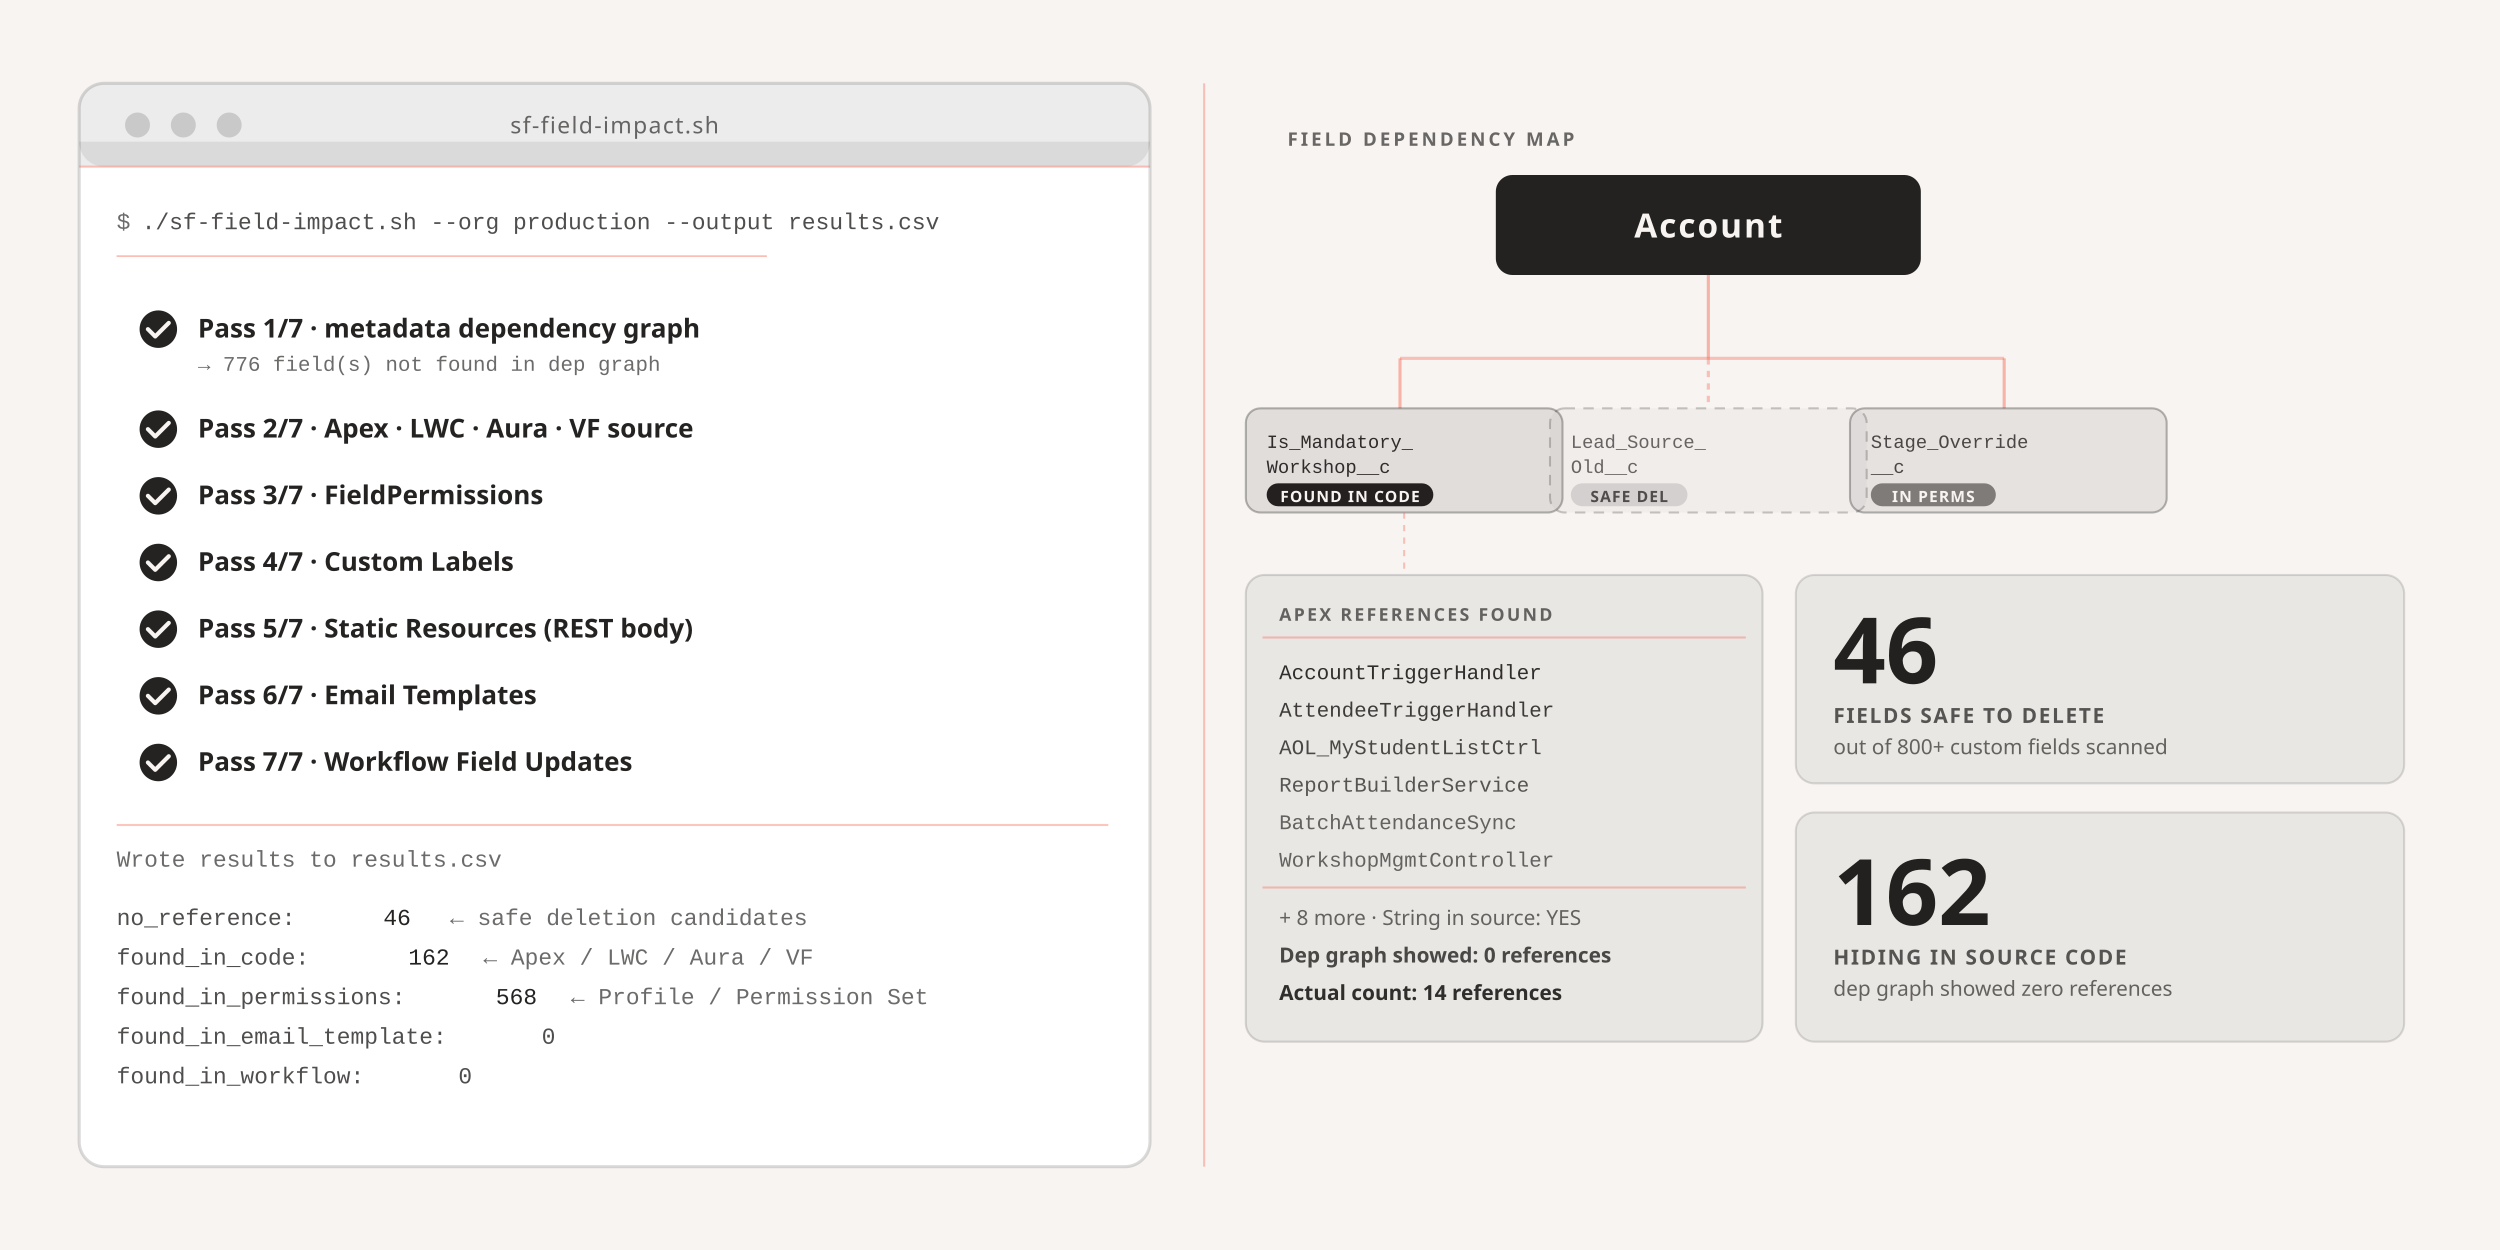
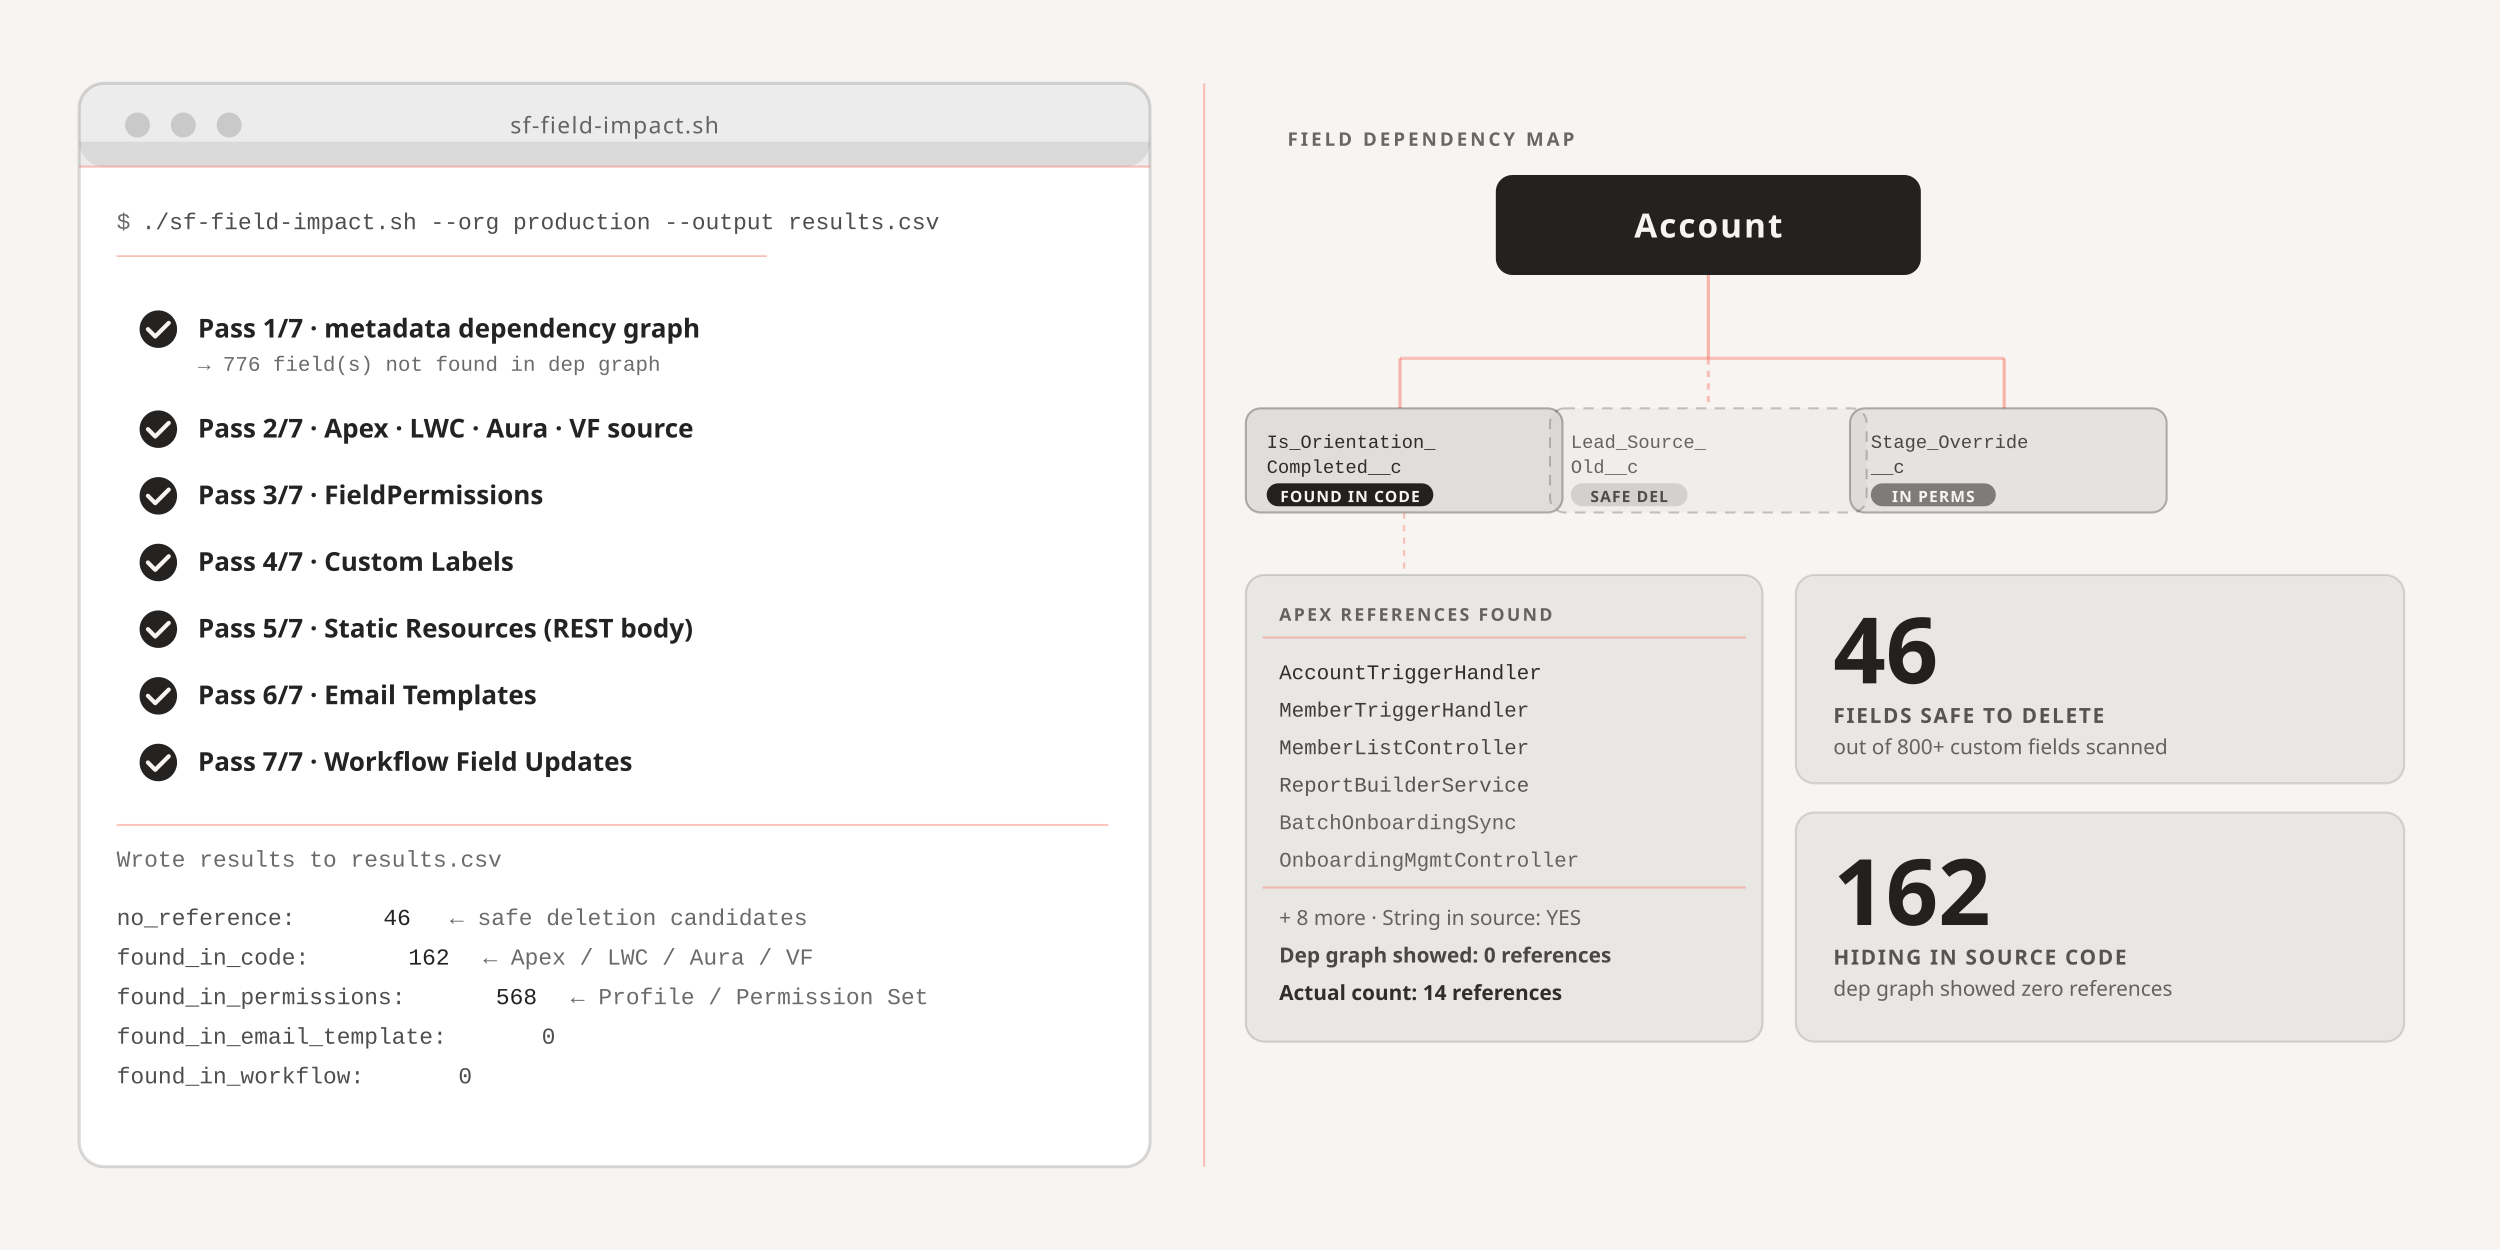
<svg xmlns="http://www.w3.org/2000/svg" viewBox="0 0 1200 600" aria-hidden="true">
  <rect width="1200" height="600" fill="#F7F4F2" />
  <line x1="578" y1="40" x2="578" y2="560" stroke="#F75A41" stroke-opacity="0.34" stroke-width="1" />
  <rect x="38" y="40" width="514" height="520" rx="12" fill="#FFFFFF" stroke="#131110" stroke-opacity="0.15" stroke-width="1.5" />
  <rect x="38" y="40" width="514" height="40" rx="12" fill="#131110" fill-opacity="0.08" />
  <rect x="38" y="68" width="514" height="12" fill="#131110" fill-opacity="0.08" />
  <line x1="38" y1="80" x2="552" y2="80" stroke="#F75A41" stroke-opacity="0.34" stroke-width="1" />
  <circle cx="66" cy="60" r="6" fill="#131110" fill-opacity="0.16" />
  <circle cx="88" cy="60" r="6" fill="#131110" fill-opacity="0.16" />
  <circle cx="110" cy="60" r="6" fill="#131110" fill-opacity="0.16" />
  <text x="295" y="64" font-family="Outfit, system-ui, sans-serif" font-size="11" fill="#131110" fill-opacity="0.62" text-anchor="middle" letter-spacing="0.06em">sf-field-impact.sh</text>
  <text x="56" y="110" font-family="'Courier New', Courier, monospace" font-size="11" fill="#131110" fill-opacity="0.62">$</text>
  <text x="68" y="110" font-family="'Courier New', Courier, monospace" font-size="11" fill="#131110" fill-opacity="0.74">./sf-field-impact.sh --org production --output results.csv</text>
  <text x="56" y="126" font-family="'Courier New', Courier, monospace" font-size="10" fill="#F75A41" fill-opacity="0.45">────────────────────────────────────────────────────</text>
  <circle cx="76" cy="158" r="9" fill="#131110" fill-opacity="0.92" />
  <path d="M71,158 L74.5,161.5 L81,155" stroke="#F7F4F2" stroke-width="2" fill="none" stroke-linecap="round" stroke-linejoin="round" />
  <text x="95" y="162" font-family="Outfit, system-ui, sans-serif" font-size="12.5" font-weight="600" fill="#131110" fill-opacity="0.92">Pass 1/7 · metadata dependency graph</text>
  <text x="95" y="178" font-family="'Courier New', Courier, monospace" font-size="10" fill="#131110" fill-opacity="0.62">  → 776 field(s) not found in dep graph</text>
  <circle cx="76" cy="206" r="9" fill="#131110" fill-opacity="0.92" />
  <path d="M71,206 L74.5,209.5 L81,203" stroke="#F7F4F2" stroke-width="2" fill="none" stroke-linecap="round" stroke-linejoin="round" />
  <text x="95" y="210" font-family="Outfit, system-ui, sans-serif" font-size="12.5" font-weight="600" fill="#131110" fill-opacity="0.92">Pass 2/7 · Apex · LWC · Aura · VF source</text>
  <circle cx="76" cy="238" r="9" fill="#131110" fill-opacity="0.92" />
  <path d="M71,238 L74.5,241.5 L81,235" stroke="#F7F4F2" stroke-width="2" fill="none" stroke-linecap="round" stroke-linejoin="round" />
  <text x="95" y="242" font-family="Outfit, system-ui, sans-serif" font-size="12.5" font-weight="600" fill="#131110" fill-opacity="0.92">Pass 3/7 · FieldPermissions</text>
  <circle cx="76" cy="270" r="9" fill="#131110" fill-opacity="0.92" />
  <path d="M71,270 L74.5,273.5 L81,267" stroke="#F7F4F2" stroke-width="2" fill="none" stroke-linecap="round" stroke-linejoin="round" />
  <text x="95" y="274" font-family="Outfit, system-ui, sans-serif" font-size="12.5" font-weight="600" fill="#131110" fill-opacity="0.92">Pass 4/7 · Custom Labels</text>
  <circle cx="76" cy="302" r="9" fill="#131110" fill-opacity="0.92" />
  <path d="M71,302 L74.5,305.5 L81,299" stroke="#F7F4F2" stroke-width="2" fill="none" stroke-linecap="round" stroke-linejoin="round" />
  <text x="95" y="306" font-family="Outfit, system-ui, sans-serif" font-size="12.5" font-weight="600" fill="#131110" fill-opacity="0.92">Pass 5/7 · Static Resources (REST body)</text>
  <circle cx="76" cy="334" r="9" fill="#131110" fill-opacity="0.92" />
  <path d="M71,334 L74.5,337.5 L81,331" stroke="#F7F4F2" stroke-width="2" fill="none" stroke-linecap="round" stroke-linejoin="round" />
  <text x="95" y="338" font-family="Outfit, system-ui, sans-serif" font-size="12.5" font-weight="600" fill="#131110" fill-opacity="0.92">Pass 6/7 · Email Templates</text>
  <circle cx="76" cy="366" r="9" fill="#131110" fill-opacity="0.92" />
  <path d="M71,366 L74.5,369.5 L81,363" stroke="#F7F4F2" stroke-width="2" fill="none" stroke-linecap="round" stroke-linejoin="round" />
  <text x="95" y="370" font-family="Outfit, system-ui, sans-serif" font-size="12.5" font-weight="600" fill="#131110" fill-opacity="0.92">Pass 7/7 · Workflow Field Updates</text>
  <line x1="56" y1="396" x2="532" y2="396" stroke="#F75A41" stroke-opacity="0.34" stroke-width="1" />
  <text x="56" y="416" font-family="'Courier New', Courier, monospace" font-size="11" fill="#131110" fill-opacity="0.62">Wrote results to results.csv</text>
  <text x="56" y="444" font-family="'Courier New', Courier, monospace" font-size="11" fill="#131110" fill-opacity="0.74">no_reference:</text>
  <text x="184" y="444" font-family="'Courier New', Courier, monospace" font-size="11" fill="#131110" fill-opacity="0.92">46</text>
  <text x="216" y="444" font-family="'Courier New', Courier, monospace" font-size="11" fill="#131110" fill-opacity="0.62">← safe deletion candidates</text>
  <text x="56" y="463" font-family="'Courier New', Courier, monospace" font-size="11" fill="#131110" fill-opacity="0.74">found_in_code:</text>
  <text x="196" y="463" font-family="'Courier New', Courier, monospace" font-size="11" fill="#131110" fill-opacity="0.92">162</text>
  <text x="232" y="463" font-family="'Courier New', Courier, monospace" font-size="11" fill="#131110" fill-opacity="0.62">← Apex / LWC / Aura / VF</text>
  <text x="56" y="482" font-family="'Courier New', Courier, monospace" font-size="11" fill="#131110" fill-opacity="0.74">found_in_permissions:</text>
  <text x="238" y="482" font-family="'Courier New', Courier, monospace" font-size="11" fill="#131110" fill-opacity="0.92">568</text>
  <text x="274" y="482" font-family="'Courier New', Courier, monospace" font-size="11" fill="#131110" fill-opacity="0.62">← Profile / Permission Set</text>
  <text x="56" y="501" font-family="'Courier New', Courier, monospace" font-size="11" fill="#131110" fill-opacity="0.74">found_in_email_template:</text>
  <text x="260" y="501" font-family="'Courier New', Courier, monospace" font-size="11" fill="#131110" fill-opacity="0.74">0</text>
  <text x="56" y="520" font-family="'Courier New', Courier, monospace" font-size="11" fill="#131110" fill-opacity="0.74">found_in_workflow:</text>
  <text x="220" y="520" font-family="'Courier New', Courier, monospace" font-size="11" fill="#131110" fill-opacity="0.74">0</text>
  <text x="618" y="70" font-family="Outfit, system-ui, sans-serif" font-size="9" font-weight="700" fill="#131110" fill-opacity="0.62" letter-spacing="0.16em">FIELD DEPENDENCY MAP</text>
  <rect x="718" y="84" width="204" height="48" rx="8" fill="#131110" fill-opacity="0.92" />
  <text x="820" y="114" font-family="Outfit, system-ui, sans-serif" font-size="16" font-weight="700" fill="#F7F4F2" text-anchor="middle" letter-spacing="0.06em">Account</text>
  <line x1="820" y1="132" x2="820" y2="172" stroke="#F75A41" stroke-opacity="0.42" stroke-width="1.5" />
  <line x1="672" y1="172" x2="962" y2="172" stroke="#F75A41" stroke-opacity="0.34" stroke-width="1.5" />
  <line x1="672" y1="172" x2="672" y2="196" stroke="#F75A41" stroke-opacity="0.42" stroke-width="1.5" />
  <line x1="820" y1="172" x2="820" y2="196" stroke="#F75A41" stroke-opacity="0.34" stroke-width="1.5" stroke-dasharray="3,3" />
  <line x1="962" y1="172" x2="962" y2="196" stroke="#F75A41" stroke-opacity="0.42" stroke-width="1.5" />
  <rect x="598" y="196" width="152" height="50" rx="7" fill="#131110" fill-opacity="0.10" stroke="#131110" stroke-opacity="0.30" stroke-width="1" />
-   <text x="608" y="215" font-family="'Courier New', Courier, monospace" font-size="9" fill="#131110" fill-opacity="0.86">Is_Mandatory_</text>
-   <text x="608" y="227" font-family="'Courier New', Courier, monospace" font-size="9" fill="#131110" fill-opacity="0.86">Workshop__c</text>
+   <text x="608" y="215" font-family="'Courier New', Courier, monospace" font-size="9" fill="#131110" fill-opacity="0.86">Is_Orientation_</text>
+   <text x="608" y="227" font-family="'Courier New', Courier, monospace" font-size="9" fill="#131110" fill-opacity="0.86">Completed__c</text>
  <rect x="608" y="232" width="80" height="11" rx="5.5" fill="#131110" fill-opacity="0.92" />
  <text x="648" y="241" font-family="Outfit, system-ui, sans-serif" font-size="7.5" font-weight="700" fill="#F7F4F2" text-anchor="middle" letter-spacing="0.07em">FOUND IN CODE</text>
  <rect x="744" y="196" width="152" height="50" rx="7" fill="#131110" fill-opacity="0.03" stroke="#131110" stroke-opacity="0.22" stroke-width="1" stroke-dasharray="5,4" />
  <text x="754" y="215" font-family="'Courier New', Courier, monospace" font-size="9" fill="#131110" fill-opacity="0.62">Lead_Source_</text>
  <text x="754" y="227" font-family="'Courier New', Courier, monospace" font-size="9" fill="#131110" fill-opacity="0.62">Old__c</text>
  <rect x="754" y="232" width="56" height="11" rx="5.5" fill="#131110" fill-opacity="0.13" />
  <text x="782" y="241" font-family="Outfit, system-ui, sans-serif" font-size="7.5" font-weight="700" fill="#131110" fill-opacity="0.68" text-anchor="middle" letter-spacing="0.07em">SAFE DEL</text>
  <rect x="888" y="196" width="152" height="50" rx="7" fill="#131110" fill-opacity="0.08" stroke="#131110" stroke-opacity="0.30" stroke-width="1" />
  <text x="898" y="215" font-family="'Courier New', Courier, monospace" font-size="9" fill="#131110" fill-opacity="0.74">Stage_Override</text>
  <text x="898" y="227" font-family="'Courier New', Courier, monospace" font-size="9" fill="#131110" fill-opacity="0.74">__c</text>
  <rect x="898" y="232" width="60" height="11" rx="5.5" fill="#131110" fill-opacity="0.49" />
  <text x="928" y="241" font-family="Outfit, system-ui, sans-serif" font-size="7.5" font-weight="700" fill="#F7F4F2" text-anchor="middle" letter-spacing="0.07em">IN PERMS</text>
  <line x1="674" y1="246" x2="674" y2="276" stroke="#F75A41" stroke-opacity="0.34" stroke-width="1" stroke-dasharray="3,3" />
  <rect x="598" y="276" width="248" height="224" rx="9" fill="#131110" fill-opacity="0.06" stroke="#131110" stroke-opacity="0.15" stroke-width="1" />
  <text x="614" y="298" font-family="Outfit, system-ui, sans-serif" font-size="8.5" font-weight="700" fill="#131110" fill-opacity="0.62" letter-spacing="0.13em">APEX REFERENCES FOUND</text>
  <line x1="606" y1="306" x2="838" y2="306" stroke="#F75A41" stroke-opacity="0.34" stroke-width="1" />
  <text x="614" y="326" font-family="'Courier New', Courier, monospace" font-size="10" fill="#131110" fill-opacity="0.86">AccountTriggerHandler</text>
-   <text x="614" y="344" font-family="'Courier New', Courier, monospace" font-size="10" fill="#131110" fill-opacity="0.80">AttendeeTriggerHandler</text>
-   <text x="614" y="362" font-family="'Courier New', Courier, monospace" font-size="10" fill="#131110" fill-opacity="0.74">AOL_MyStudentListCtrl</text>
+   <text x="614" y="344" font-family="'Courier New', Courier, monospace" font-size="10" fill="#131110" fill-opacity="0.80">MemberTriggerHandler</text>
+   <text x="614" y="362" font-family="'Courier New', Courier, monospace" font-size="10" fill="#131110" fill-opacity="0.74">MemberListController</text>
  <text x="614" y="380" font-family="'Courier New', Courier, monospace" font-size="10" fill="#131110" fill-opacity="0.68">ReportBuilderService</text>
-   <text x="614" y="398" font-family="'Courier New', Courier, monospace" font-size="10" fill="#131110" fill-opacity="0.62">BatchAttendanceSync</text>
-   <text x="614" y="416" font-family="'Courier New', Courier, monospace" font-size="10" fill="#131110" fill-opacity="0.62">WorkshopMgmtController</text>
+   <text x="614" y="398" font-family="'Courier New', Courier, monospace" font-size="10" fill="#131110" fill-opacity="0.62">BatchOnboardingSync</text>
+   <text x="614" y="416" font-family="'Courier New', Courier, monospace" font-size="10" fill="#131110" fill-opacity="0.62">OnboardingMgmtController</text>
  <line x1="606" y1="426" x2="838" y2="426" stroke="#F75A41" stroke-opacity="0.34" stroke-width="1" />
  <text x="614" y="444" font-family="Outfit, system-ui, sans-serif" font-size="10" fill="#131110" fill-opacity="0.62">+ 8 more · String in source: YES</text>
  <text x="614" y="462" font-family="Outfit, system-ui, sans-serif" font-size="10" font-weight="700" fill="#131110" fill-opacity="0.74">Dep graph showed:  0 references</text>
  <text x="614" y="480" font-family="Outfit, system-ui, sans-serif" font-size="10" font-weight="700" fill="#131110" fill-opacity="0.86">Actual count:    14 references</text>
  <rect x="862" y="276" width="292" height="100" rx="9" fill="#131110" fill-opacity="0.06" stroke="#131110" stroke-opacity="0.14" stroke-width="1" />
  <text x="880" y="328" font-family="Outfit, system-ui, sans-serif" font-size="44" font-weight="900" fill="#131110" fill-opacity="0.92">46</text>
  <text x="880" y="347" font-family="Outfit, system-ui, sans-serif" font-size="10" font-weight="700" fill="#131110" fill-opacity="0.68" letter-spacing="0.08em">FIELDS SAFE TO DELETE</text>
  <text x="880" y="362" font-family="Outfit, system-ui, sans-serif" font-size="10" fill="#131110" fill-opacity="0.62">out of 800+ custom fields scanned</text>
  <rect x="862" y="390" width="292" height="110" rx="9" fill="#131110" fill-opacity="0.06" stroke="#131110" stroke-opacity="0.14" stroke-width="1" />
  <text x="880" y="444" font-family="Outfit, system-ui, sans-serif" font-size="44" font-weight="900" fill="#131110" fill-opacity="0.92">162</text>
  <text x="880" y="463" font-family="Outfit, system-ui, sans-serif" font-size="10" font-weight="700" fill="#131110" fill-opacity="0.68" letter-spacing="0.08em">HIDING IN SOURCE CODE</text>
  <text x="880" y="478" font-family="Outfit, system-ui, sans-serif" font-size="10" fill="#131110" fill-opacity="0.62">dep graph showed zero references</text>
</svg>
